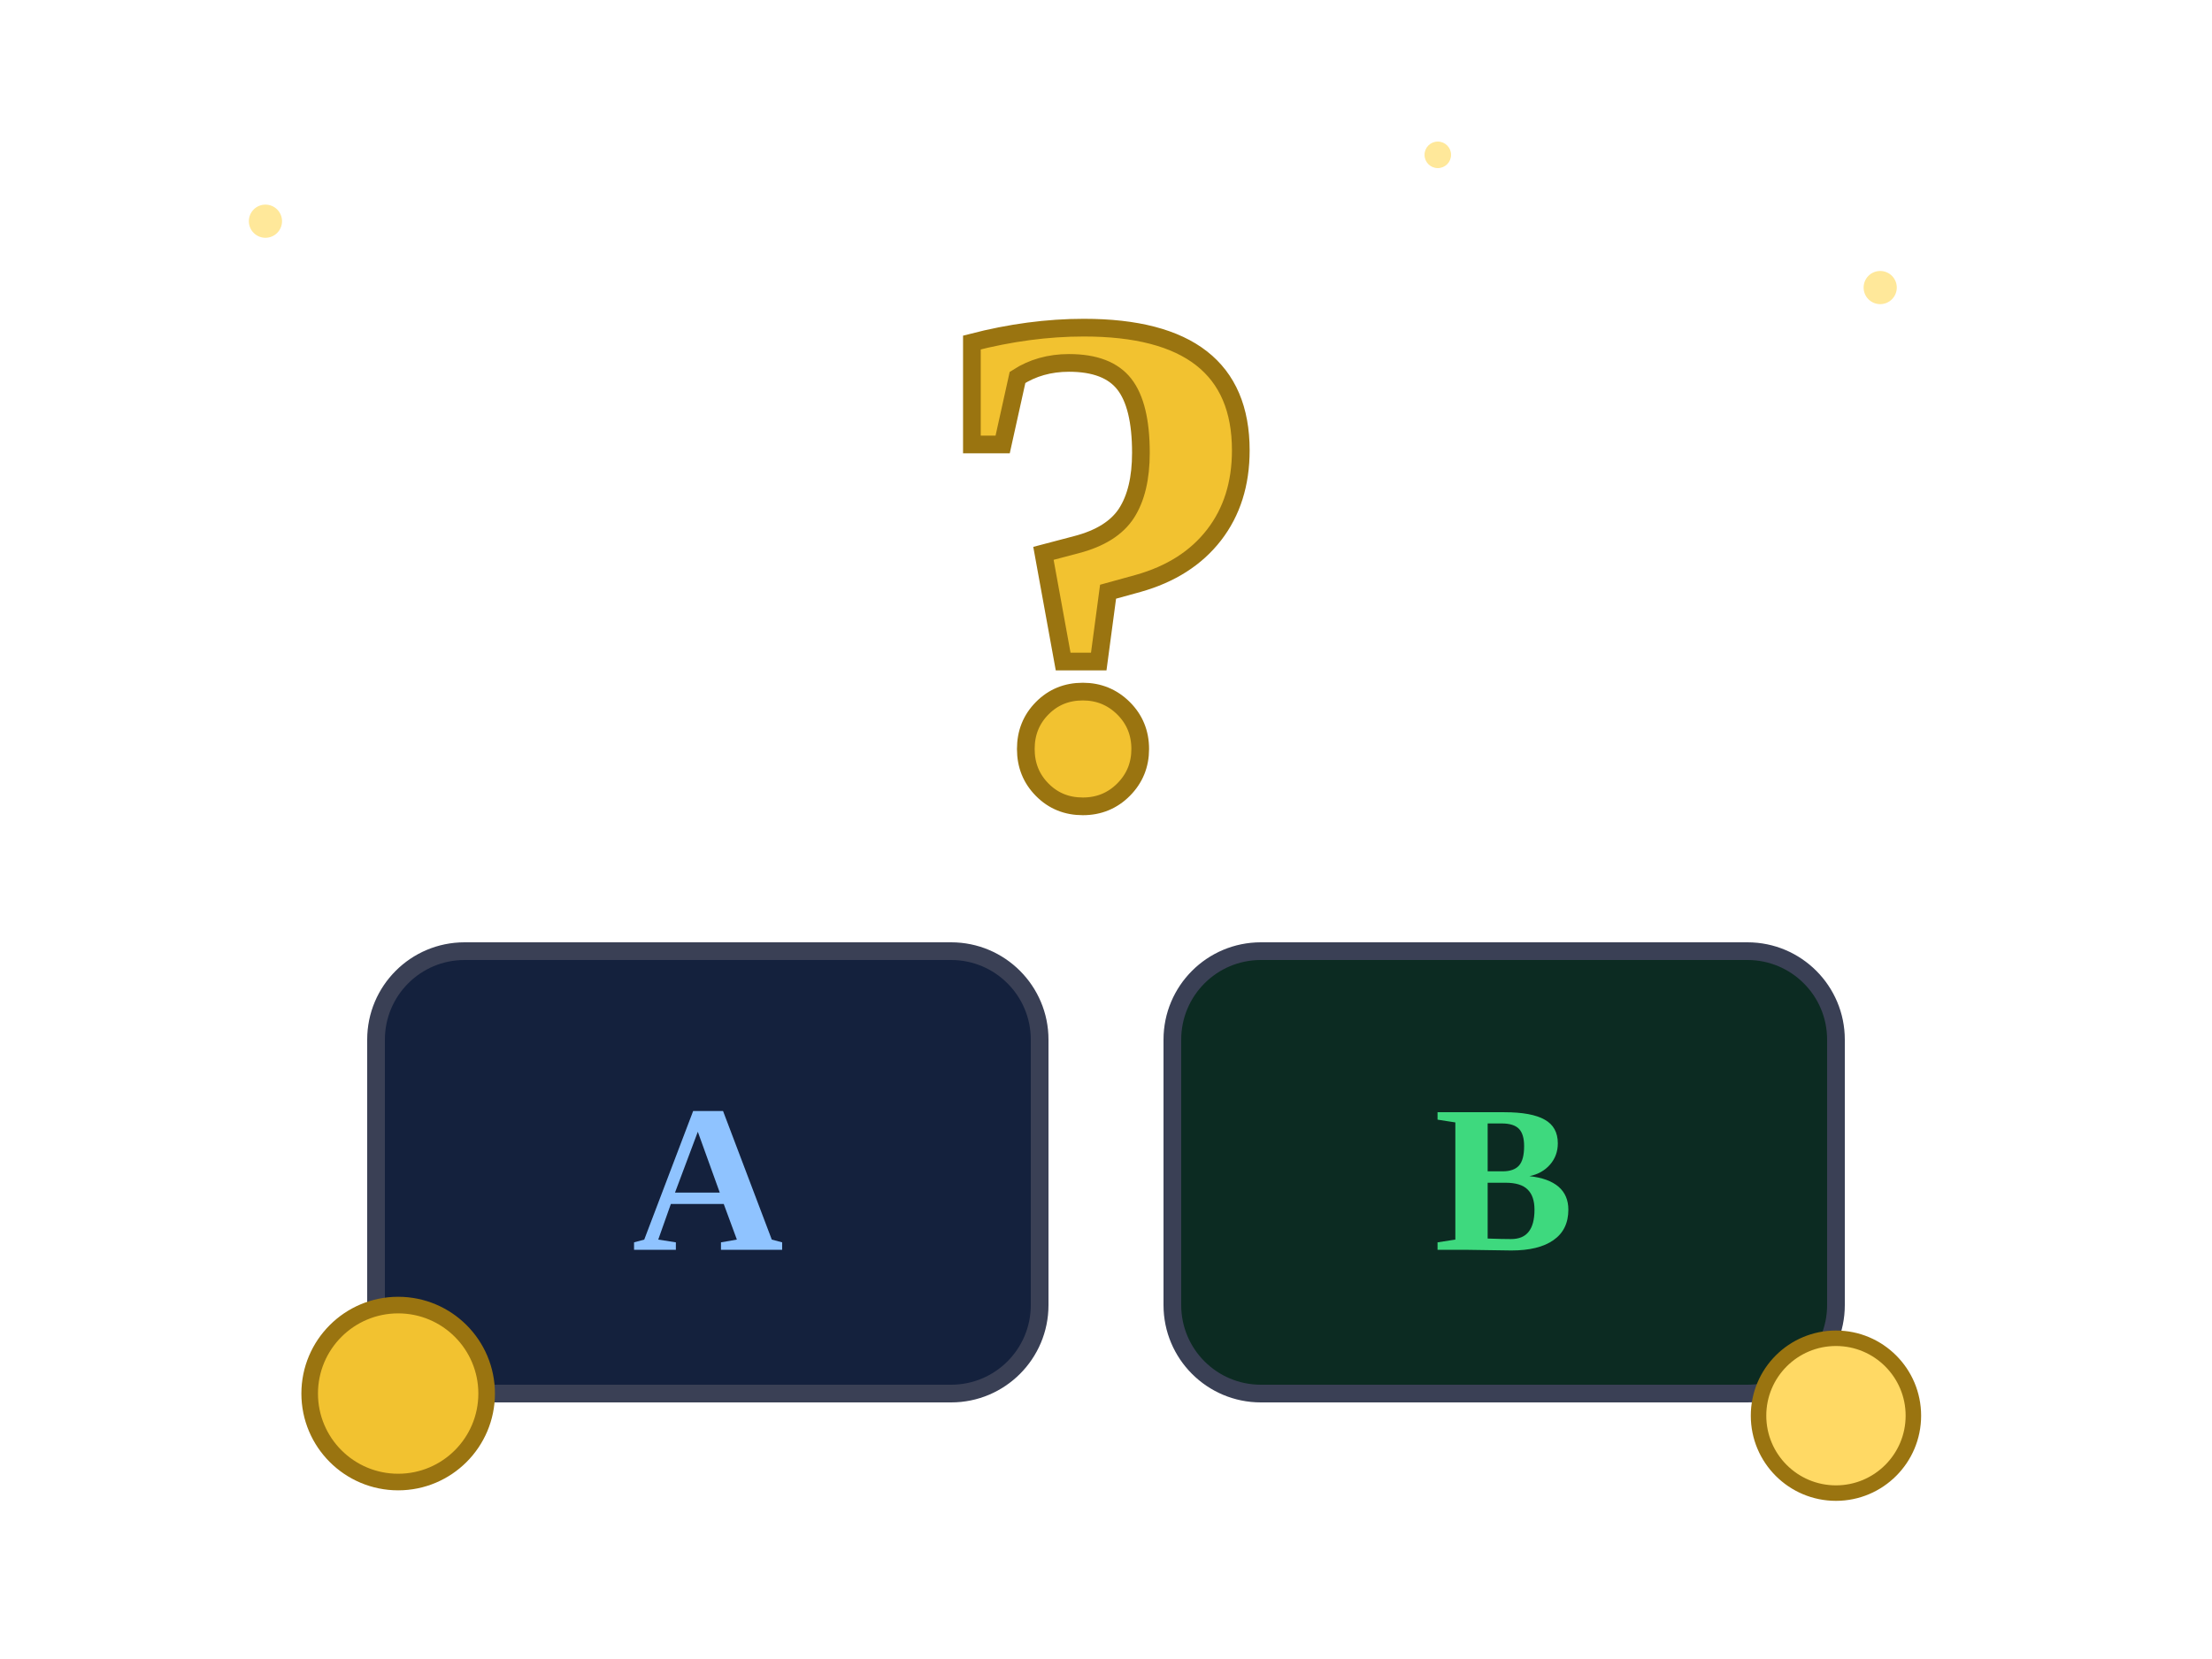
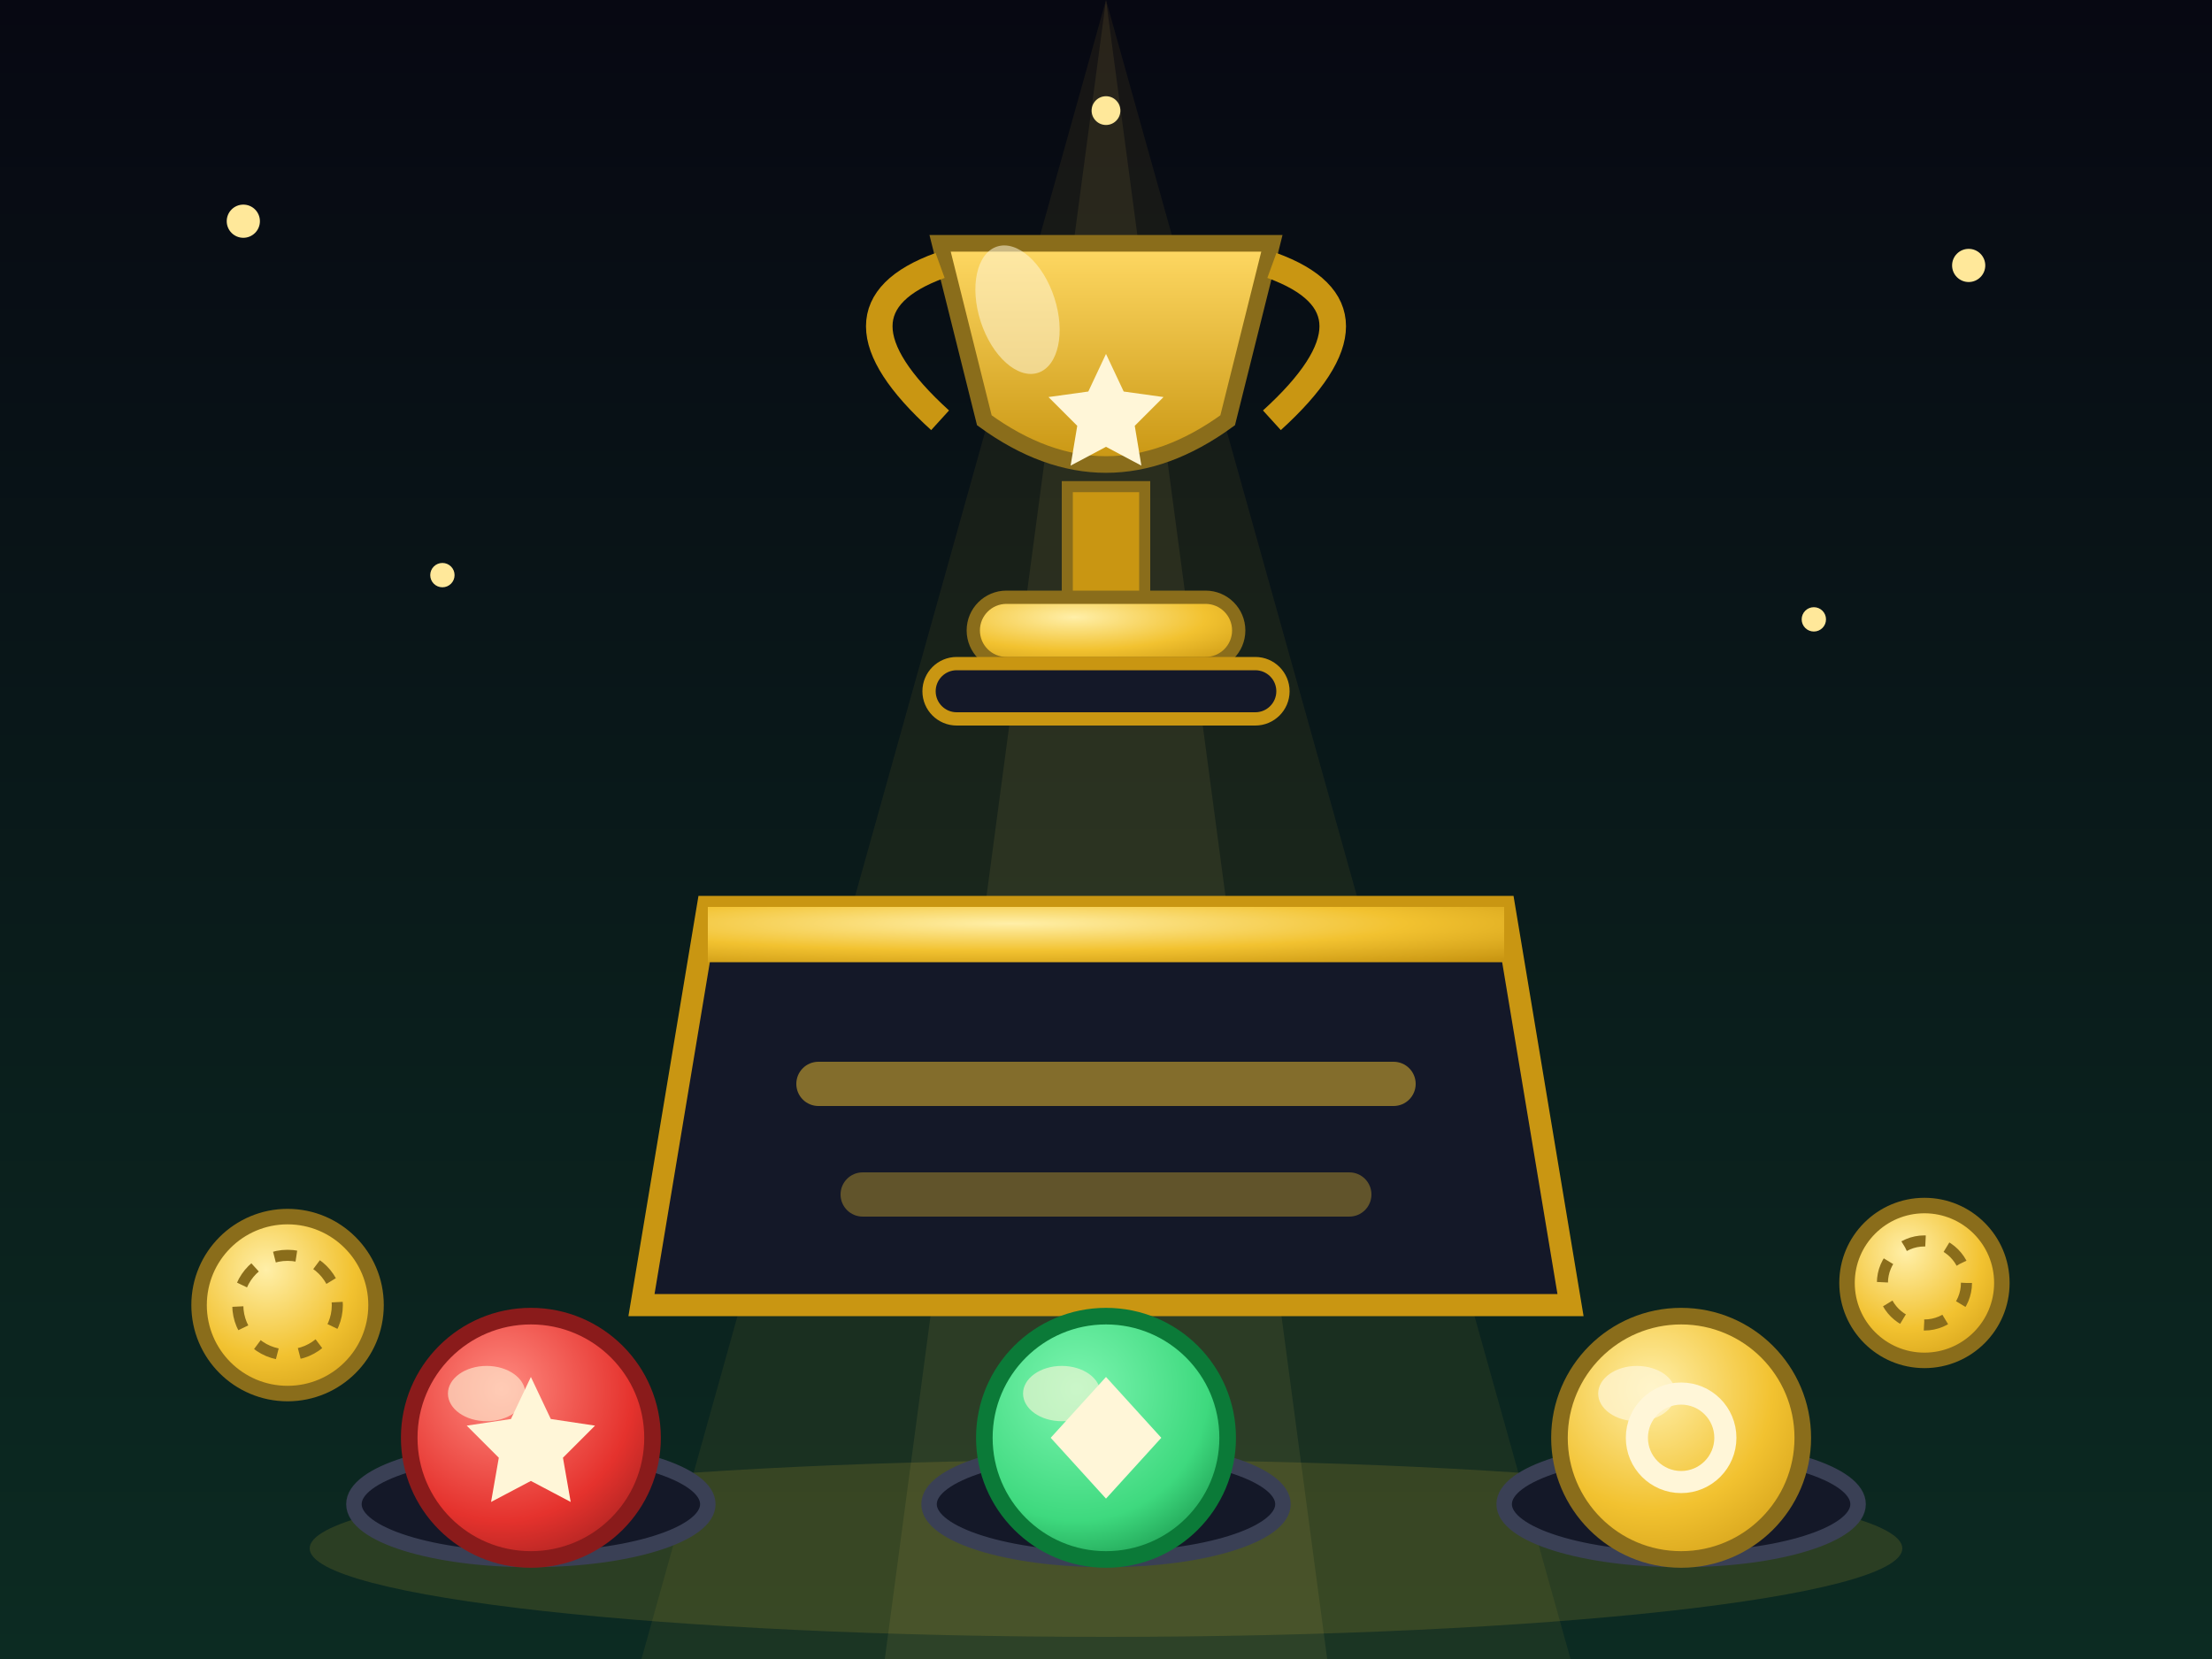
- <svg xmlns="http://www.w3.org/2000/svg" class="gp-svg" viewBox="0 0 200 150" role="img" aria-label="Trivia cover art — a big gold question mark over answer cards and gold coins">
+ <svg xmlns="http://www.w3.org/2000/svg" viewBox="0 0 200 150" role="img" aria-label="Trivia cover art — a gold trophy on a quiz podium under a spotlight, with three answer buzzers">
+   <defs>
+     <linearGradient id="tr-bg" x1="0" y1="0" x2="0" y2="1">
+       <stop offset="0" stop-color="#070812" />
+       <stop offset="1" stop-color="#0C2B22" />
+     </linearGradient>
+     <radialGradient id="tr-gold" cx="0.38" cy="0.3" r="0.9">
+       <stop offset="0" stop-color="#FFEFA8" />
+       <stop offset="0.55" stop-color="#F2C230" />
+       <stop offset="1" stop-color="#C99612" />
+     </radialGradient>
+     <linearGradient id="tr-cup" x1="0" y1="0" x2="0" y2="1">
+       <stop offset="0" stop-color="#FFD964" />
+       <stop offset="1" stop-color="#C99612" />
+     </linearGradient>
+     <radialGradient id="tr-red" cx="0.38" cy="0.3" r="0.9">
+       <stop offset="0" stop-color="#FF8A80" />
+       <stop offset="0.6" stop-color="#E5322D" />
+       <stop offset="1" stop-color="#8A1B1B" />
+     </radialGradient>
+     <radialGradient id="tr-green" cx="0.38" cy="0.3" r="0.9">
+       <stop offset="0" stop-color="#7CF5B0" />
+       <stop offset="0.6" stop-color="#3ED97E" />
+       <stop offset="1" stop-color="#0B7A38" />
+     </radialGradient>
+   </defs>
+   <rect width="200" height="150" fill="url(#tr-bg)" />
+   <polygon points="100,0 58,150 142,150" fill="#F2C230" opacity="0.07" />
+   <polygon points="100,0 80,150 120,150" fill="#FFD964" opacity="0.08" />
+   <ellipse cx="100" cy="140" rx="72" ry="8" fill="#F2C230" opacity="0.14" />
  <g fill="#FFE89A">
-     <circle cx="24" cy="20" r="1.5" />
-     <circle cx="170" cy="26" r="1.5" />
-     <circle cx="130" cy="14" r="1.2" />
+     <circle cx="22" cy="20" r="1.5" />
+     <circle cx="178" cy="24" r="1.5" />
+     <circle cx="40" cy="52" r="1.1" />
+     <circle cx="164" cy="56" r="1.1" />
+     <circle cx="100" cy="10" r="1.3" />
  </g>
-   <rect x="34" y="86" width="60" height="40" rx="8" fill="#14213D" stroke="#3A4055" stroke-width="1.6" />
-   <rect x="106" y="86" width="60" height="40" rx="8" fill="#0C2B22" stroke="#3A4055" stroke-width="1.6" />
-   <text x="64" y="113" text-anchor="middle" font-size="19" font-weight="900" fill="#8FC3FF">A</text>
-   <text x="136" y="113" text-anchor="middle" font-size="19" font-weight="900" fill="#3ED97E">B</text>
-   <text x="100" y="72" text-anchor="middle" font-size="64" font-weight="900" fill="#F2C230" stroke="#9A7410" stroke-width="1.6">?</text>
-   <g stroke="#9A7410">
-     <circle cx="36" cy="126" r="8" fill="#F2C230" stroke-width="1.5" />
-     <circle cx="166" cy="128" r="7" fill="#FFD964" stroke-width="1.4" />
+   <g>
+     <path d="M64 82 L136 82 L142 118 L58 118 Z" fill="#141828" stroke="#C99612" stroke-width="2" />
+     <rect x="64" y="82" width="72" height="5" fill="url(#tr-gold)" />
+     <rect x="72" y="96" width="56" height="4" rx="2" fill="#F2C230" opacity="0.5" />
+     <rect x="76" y="106" width="48" height="4" rx="2" fill="#F2C230" opacity="0.35" />
+   </g>
+   <g transform="translate(100 34)">
+     <path d="M-15 -12 L15 -12 L11 4 Q0 12 -11 4 Z" fill="url(#tr-cup)" stroke="#8A6D1B" stroke-width="1.5" />
+     <path d="M-15 -10 Q-26 -6 -15 4" fill="none" stroke="#C99612" stroke-width="2.4" />
+     <path d="M15 -10 Q26 -6 15 4" fill="none" stroke="#C99612" stroke-width="2.4" />
+     <ellipse cx="-8" cy="-6" rx="3.5" ry="6" fill="#FFF6D8" opacity="0.55" transform="rotate(-18 -8 -6)" />
+     <rect x="-3.5" y="10" width="7" height="10" fill="#C99612" stroke="#8A6D1B" stroke-width="1" />
+     <rect x="-12" y="20" width="24" height="6" rx="3" fill="url(#tr-gold)" stroke="#8A6D1B" stroke-width="1.2" />
+     <rect x="-16" y="26" width="32" height="5" rx="2.5" fill="#141828" stroke="#C99612" stroke-width="1.2" />
+     <path d="M0 -2 l1.6 3.4 3.6.5 -2.6 2.6.6 3.6 -3.2-1.7 -3.2 1.7.6-3.6 -2.6-2.6 3.6-.5z" fill="#FFF6D8" />
+   </g>
+   <g>
+     <ellipse cx="48" cy="136" rx="16" ry="5" fill="#141828" stroke="#3A4055" stroke-width="1.4" />
+     <circle cx="48" cy="130" r="11" fill="url(#tr-red)" stroke="#8A1B1B" stroke-width="1.5" />
+     <ellipse cx="44" cy="126" rx="3.5" ry="2.5" fill="#FFF6D8" opacity="0.6" />
+     <path d="M48 124.5 l1.8 3.8 4 .6 -2.9 2.9.7 4 -3.6-1.9 -3.6 1.9.7-4 -2.9-2.9 4-.6z" fill="#FFF6D8" />
+   </g>
+   <g>
+     <ellipse cx="100" cy="136" rx="16" ry="5" fill="#141828" stroke="#3A4055" stroke-width="1.4" />
+     <circle cx="100" cy="130" r="11" fill="url(#tr-green)" stroke="#0B7A38" stroke-width="1.5" />
+     <ellipse cx="96" cy="126" rx="3.5" ry="2.5" fill="#FFF6D8" opacity="0.6" />
+     <path d="M100 124.5 L105 130 L100 135.5 L95 130 Z" fill="#FFF6D8" />
+   </g>
+   <g>
+     <ellipse cx="152" cy="136" rx="16" ry="5" fill="#141828" stroke="#3A4055" stroke-width="1.4" />
+     <circle cx="152" cy="130" r="11" fill="url(#tr-gold)" stroke="#8A6D1B" stroke-width="1.5" />
+     <ellipse cx="148" cy="126" rx="3.5" ry="2.5" fill="#FFF6D8" opacity="0.7" />
+     <circle cx="152" cy="130" r="4" fill="none" stroke="#FFF6D8" stroke-width="2" />
+   </g>
+   <g>
+     <circle cx="26" cy="118" r="8" fill="url(#tr-gold)" stroke="#8A6D1B" stroke-width="1.4" />
+     <circle cx="26" cy="118" r="4.5" fill="none" stroke="#8A6D1B" stroke-width="1" stroke-dasharray="2 2" />
+     <circle cx="174" cy="116" r="7" fill="url(#tr-gold)" stroke="#8A6D1B" stroke-width="1.4" />
+     <circle cx="174" cy="116" r="3.8" fill="none" stroke="#8A6D1B" stroke-width="1" stroke-dasharray="2 2" />
  </g>
</svg>
